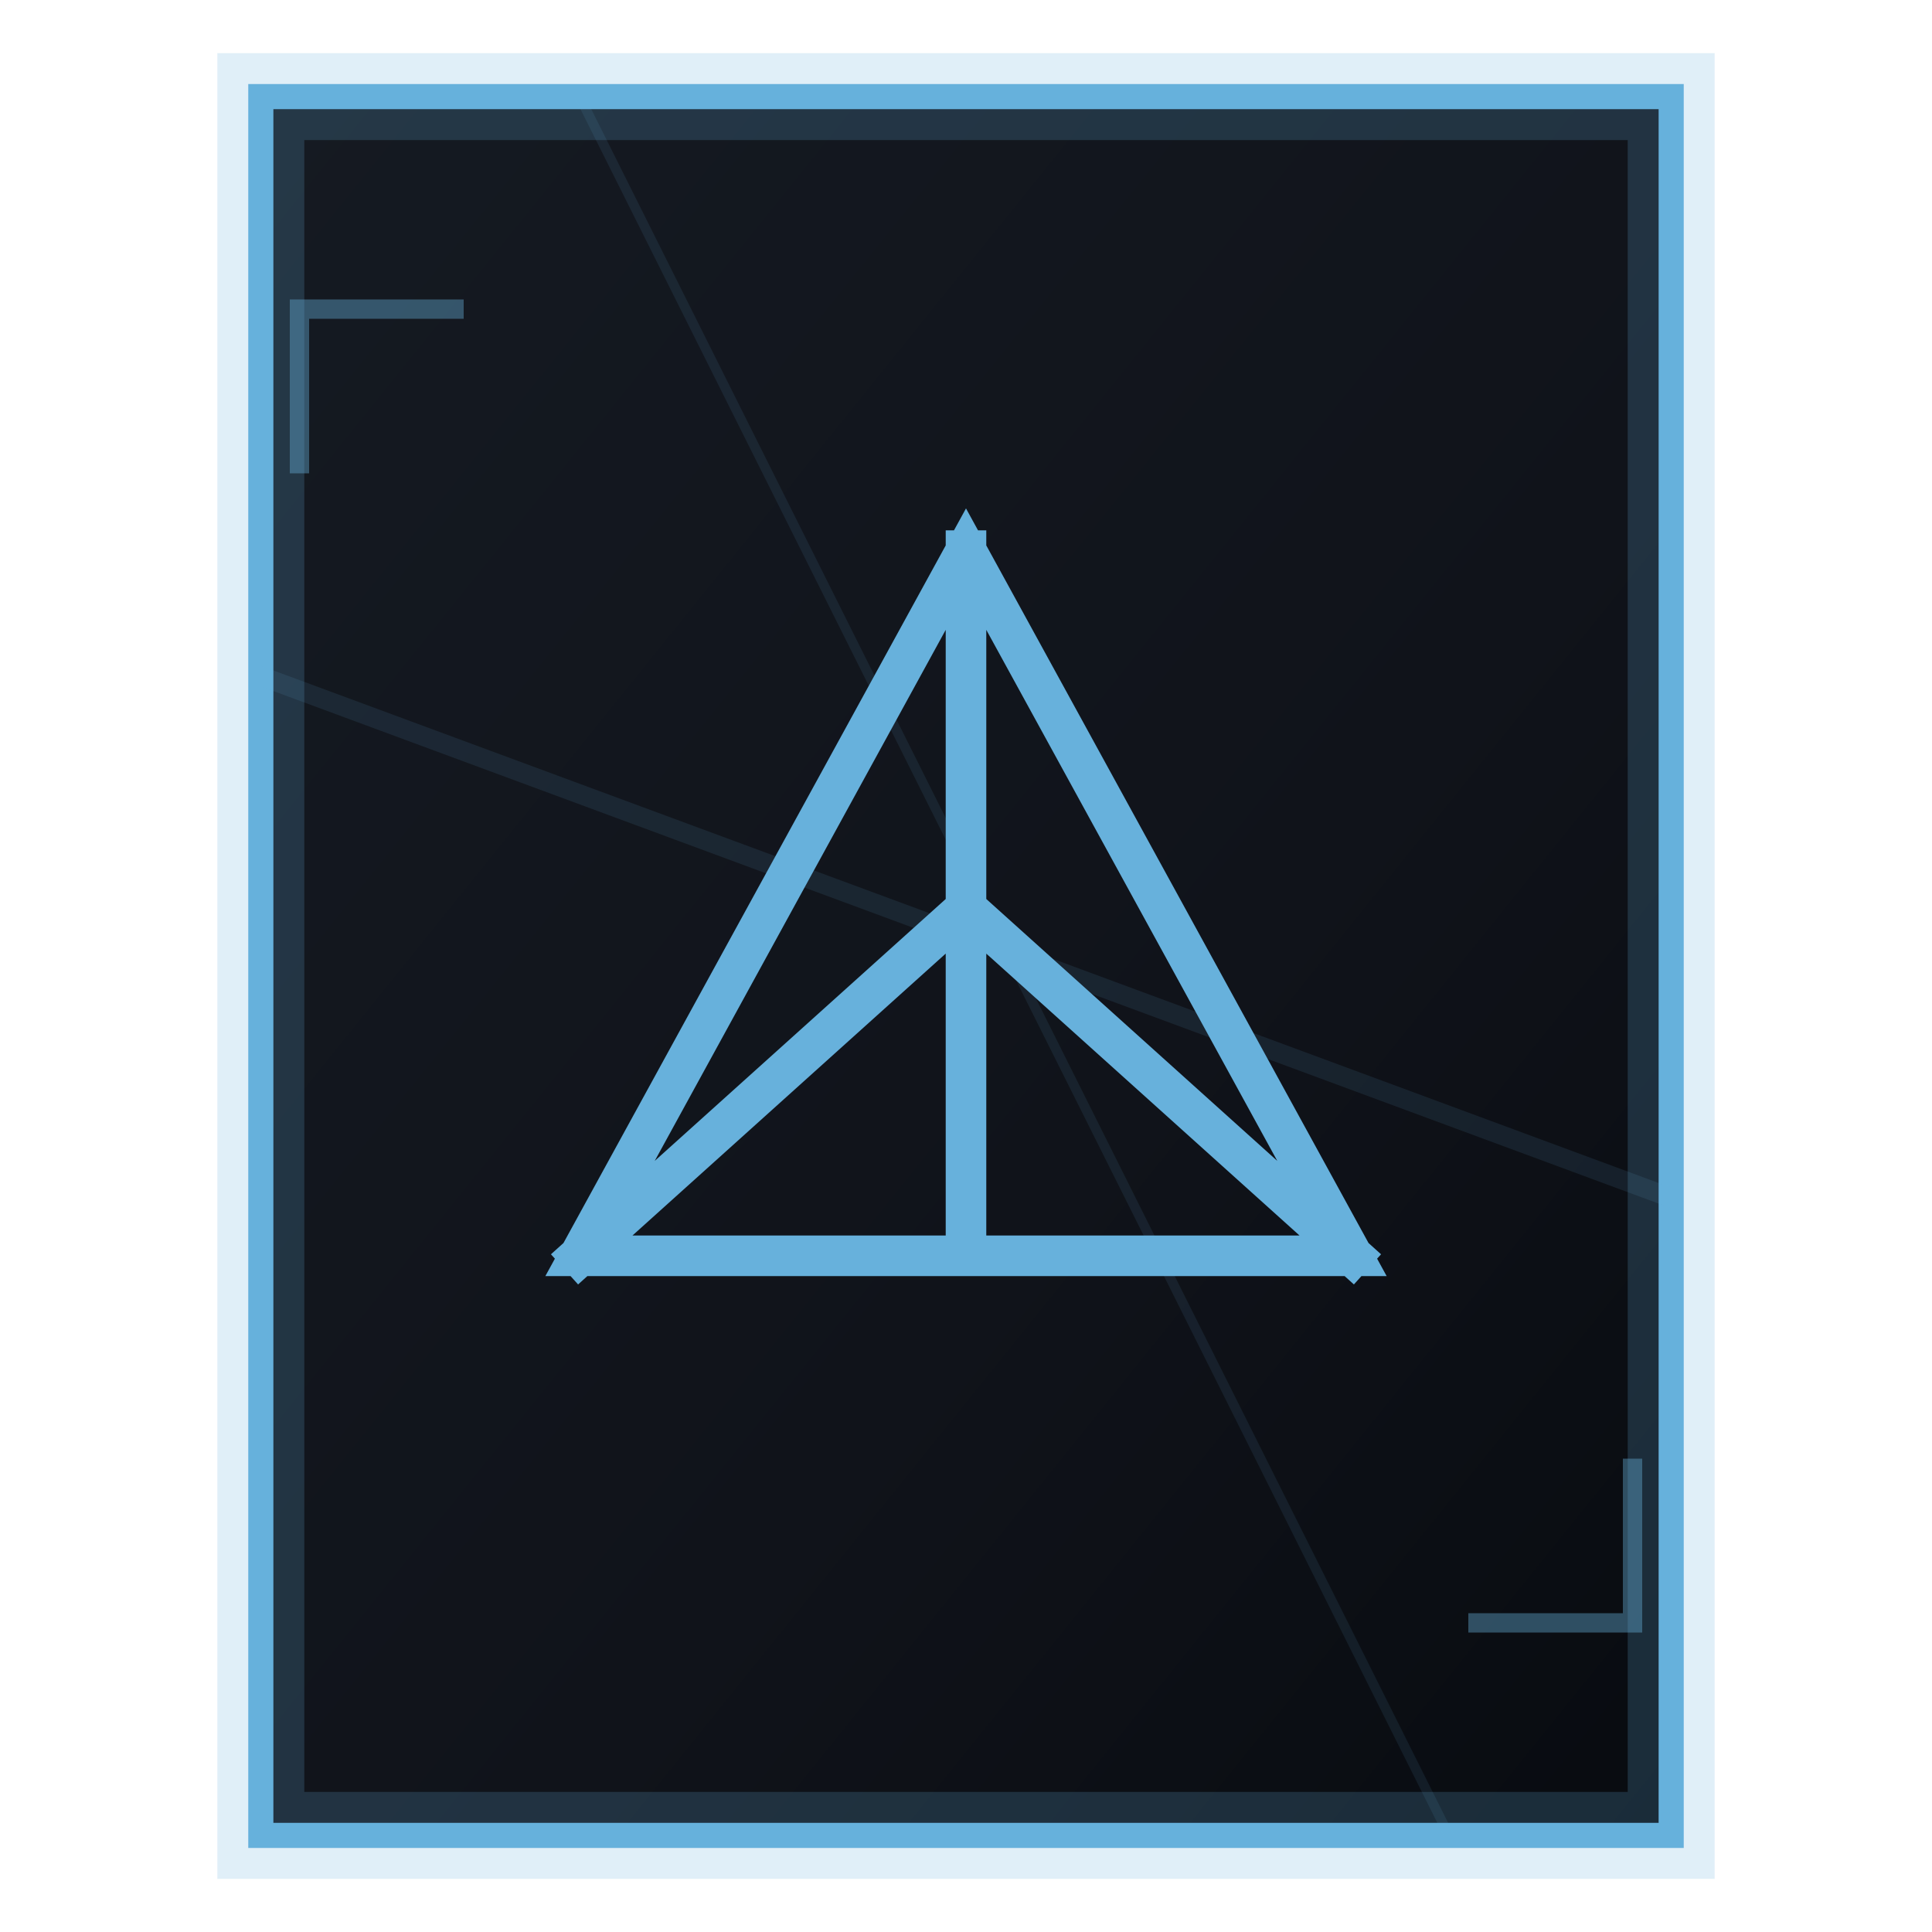
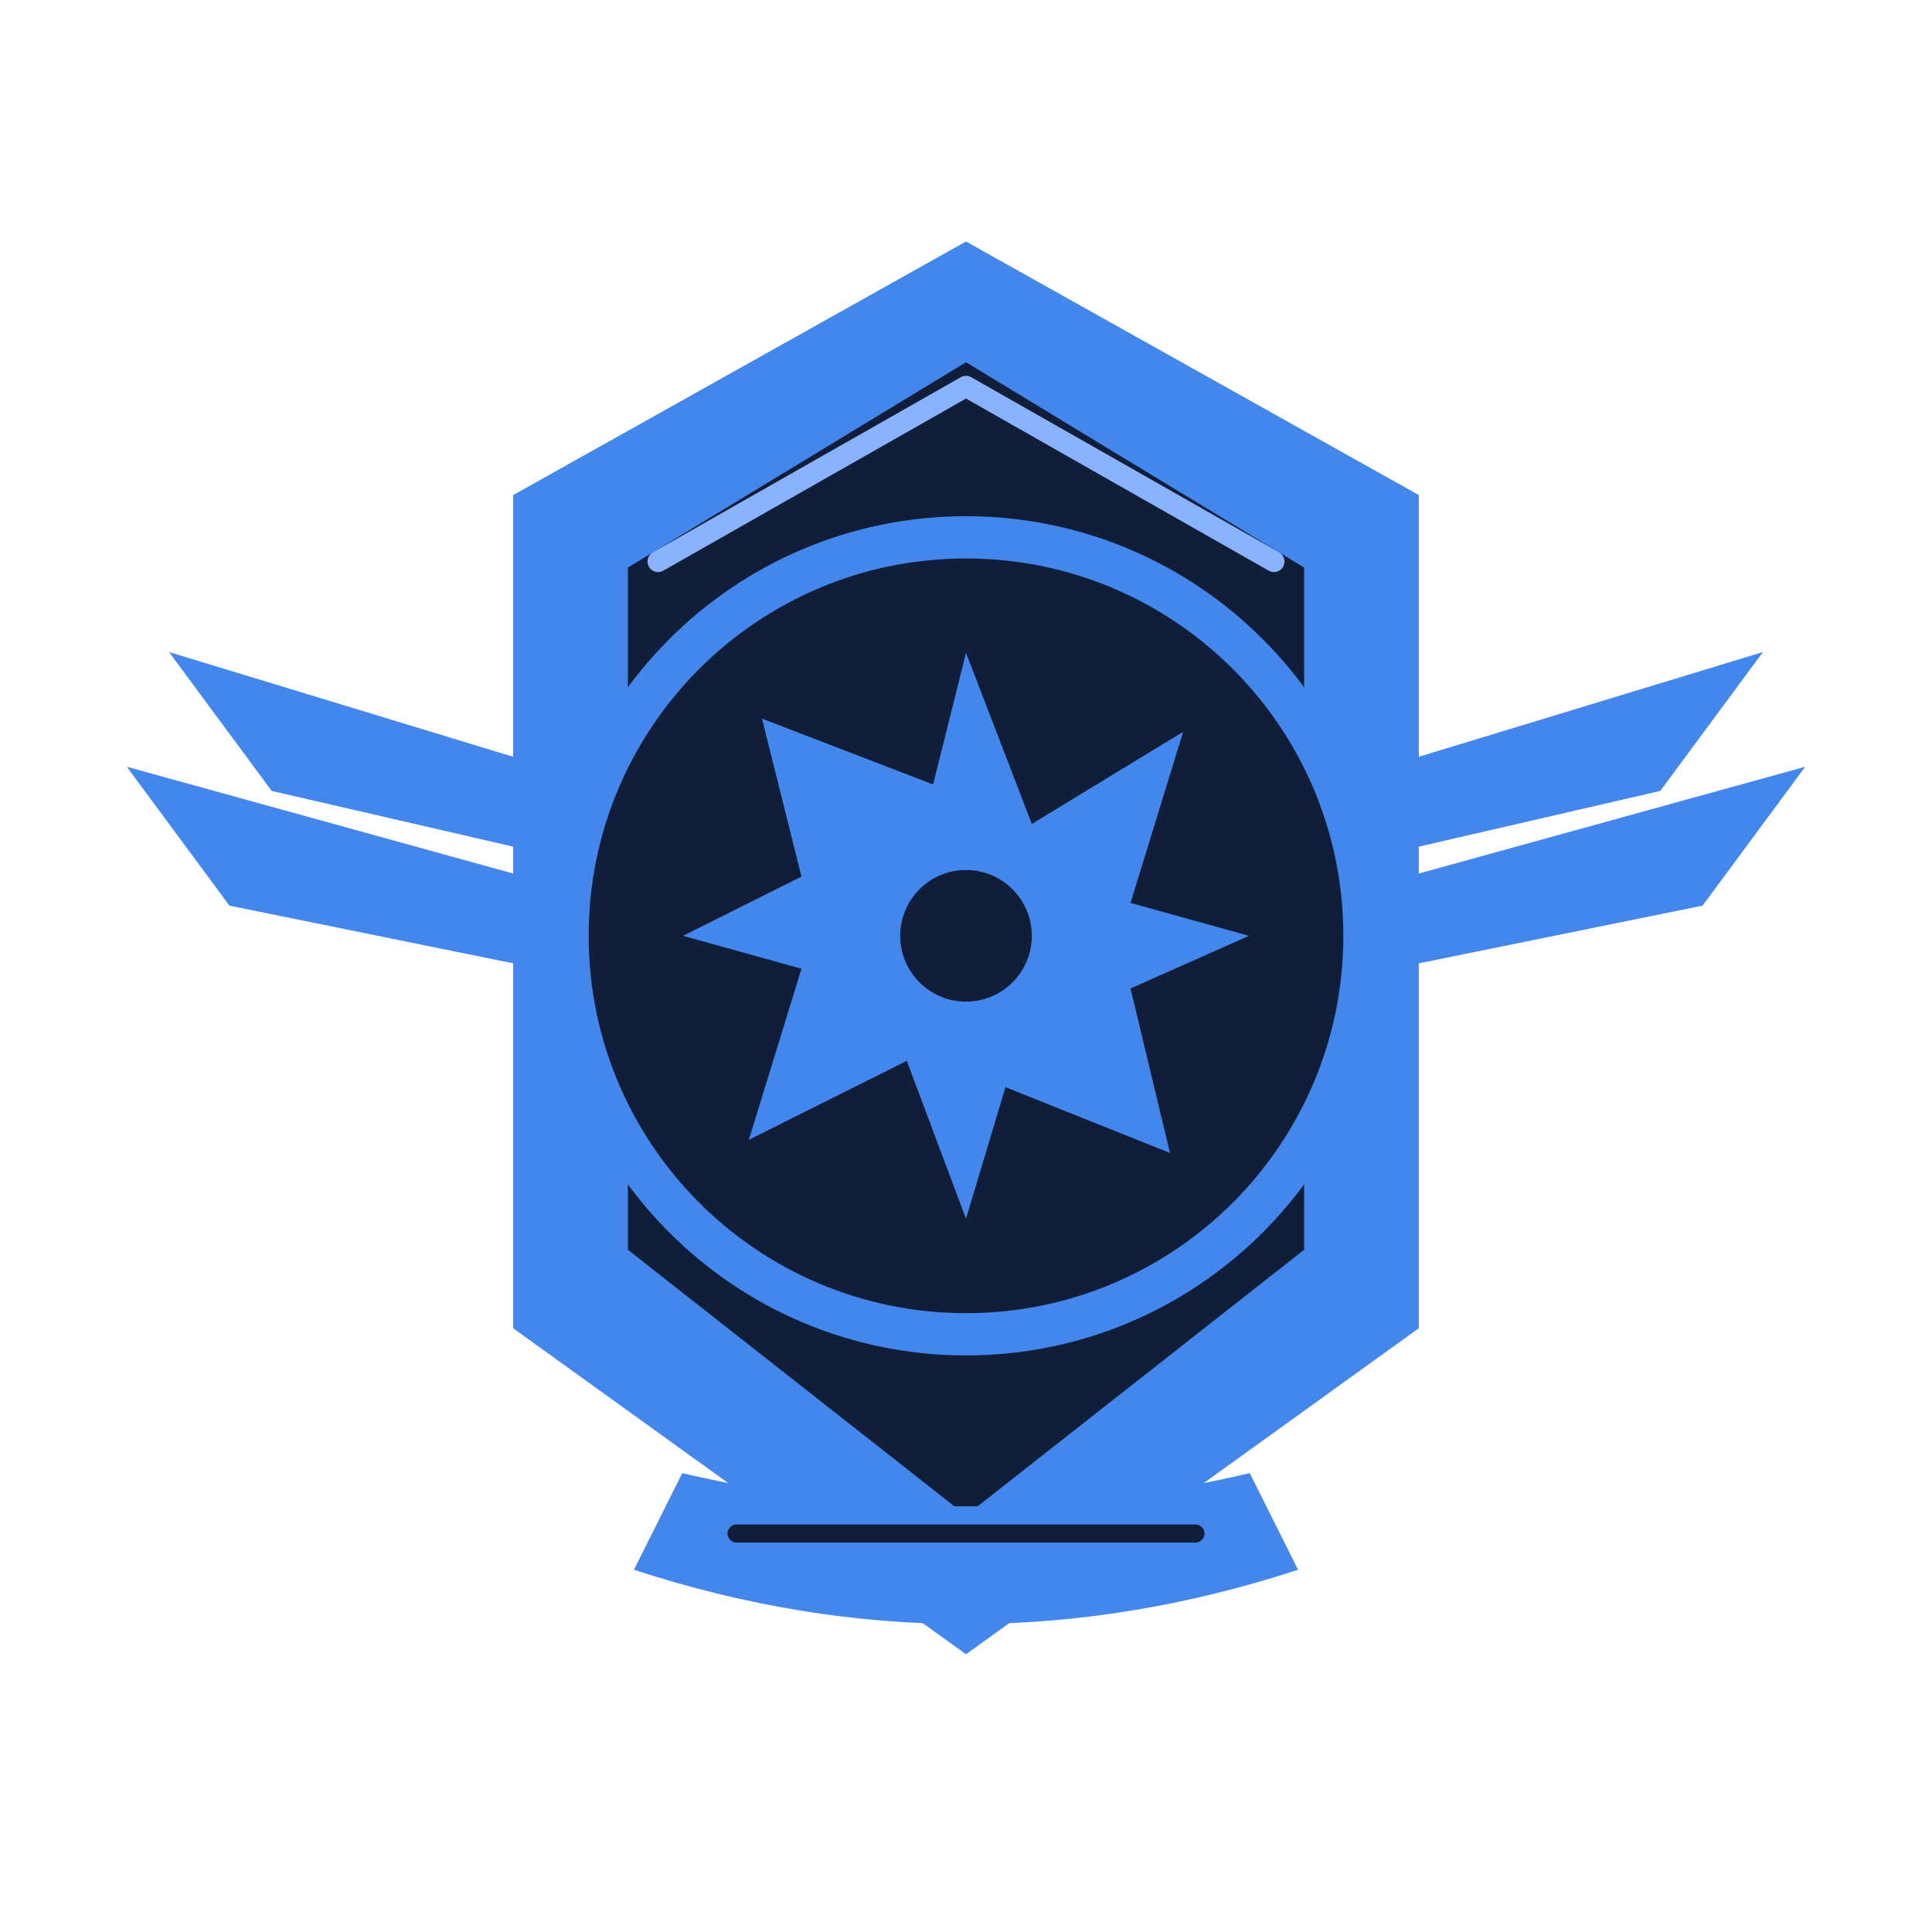
- <svg xmlns="http://www.w3.org/2000/svg" viewBox="0 0 200 200" width="200" height="200">
-   <defs>
-     <linearGradient id="holo" x1="0" y1="0" x2="1" y2="1">
-       <stop stop-color="#8fd1d7" />
-       <stop offset=".35" stop-color="#ac89ce" />
-       <stop offset=".7" stop-color="#e2a5ac" />
-       <stop offset="1" stop-color="#e4c380" />
-     </linearGradient>
-     <linearGradient id="stone" x1="0" y1="0" x2="1" y2="1">
-       <stop stop-color="#151a22" />
-       <stop offset=".6" stop-color="#10131a" />
-       <stop offset="1" stop-color="#080b10" />
-     </linearGradient>
-     <clipPath id="cut">
-       <path d="M27 10H173V190H27Z" />
-     </clipPath>
-   </defs>
-   <path d="M27 10H173V190H27Z" fill="url(#stone)" stroke="#67b1dc" stroke-width="2.6" />
-   <path d="M27 10H173V190H27Z" fill="none" stroke="#67b1dc" stroke-opacity=".2" stroke-width="9" />
-   <g clip-path="url(#cut)">
-     <path d="M0 60L200 134" stroke="#67b1dc" stroke-opacity=".11" stroke-width="2" />
-     <path d="M50 -10L160 210" stroke="#67b1dc" stroke-opacity=".10" stroke-width="1" />
+ <svg xmlns="http://www.w3.org/2000/svg" width="320" height="320" viewBox="0 0 320 320">
+   <g stroke-linejoin="round" stroke-linecap="round">
+     <path d="M97 129L28 108L45 131L97 143Z" fill="#4487ec" />
+     <path d="M97 148L21 127L38 150L97 162Z" fill="#4487ec" />
+     <path d="M223 129L292 108L275 131L223 143Z" fill="#4487ec" />
+     <path d="M223 148L299 127L282 150L223 162Z" fill="#4487ec" />
+     <path d="M160 40L235 82V220L160 274L85 220V82Z" fill="#4487ec" />
+     <path d="M160 60L216 94V207L160 251L104 207V94Z" fill="#101e39" />
+     <path d="M109 93L160 64L211 93" fill="none" stroke="#8ab3ff" stroke-width="3.5" />
+     <circle cx="160" cy="155" r="66" fill="#101e39" stroke="#4487ec" stroke-width="7" />
+     <g transform="translate(160 155) scale(1.09)">
+       <path d="M0-43L10-17L33-31L25-5L43 0L25 8L31 33L6 23L0 43L-9 19L-33 31L-25 5L-43 0L-25-9L-31-33L-5-23Z" fill="#4487ec" />
+       <circle r="10" fill="#101e39" />
+     </g>
+     <path d="M113 244Q160 255 207 244L215 260Q160 278 105 260Z" fill="#4487ec" />
+     <path d="M122 254H198" stroke="#101e39" stroke-width="3" />
  </g>
-   <g transform="translate(100 100)" fill="none" stroke="#67b1dc" stroke-width="4.2" stroke-linecap="square" stroke-linejoin="miter">
-     <path d="M0 -43L40 30H-40Z M0 -43V30 M-40 30L0 -6L40 30" />
-   </g>
-   <path d="M31 49V32H48 M152 168H169V151" fill="none" stroke="#67b1dc" stroke-opacity=".4" stroke-width="2" />
</svg>
